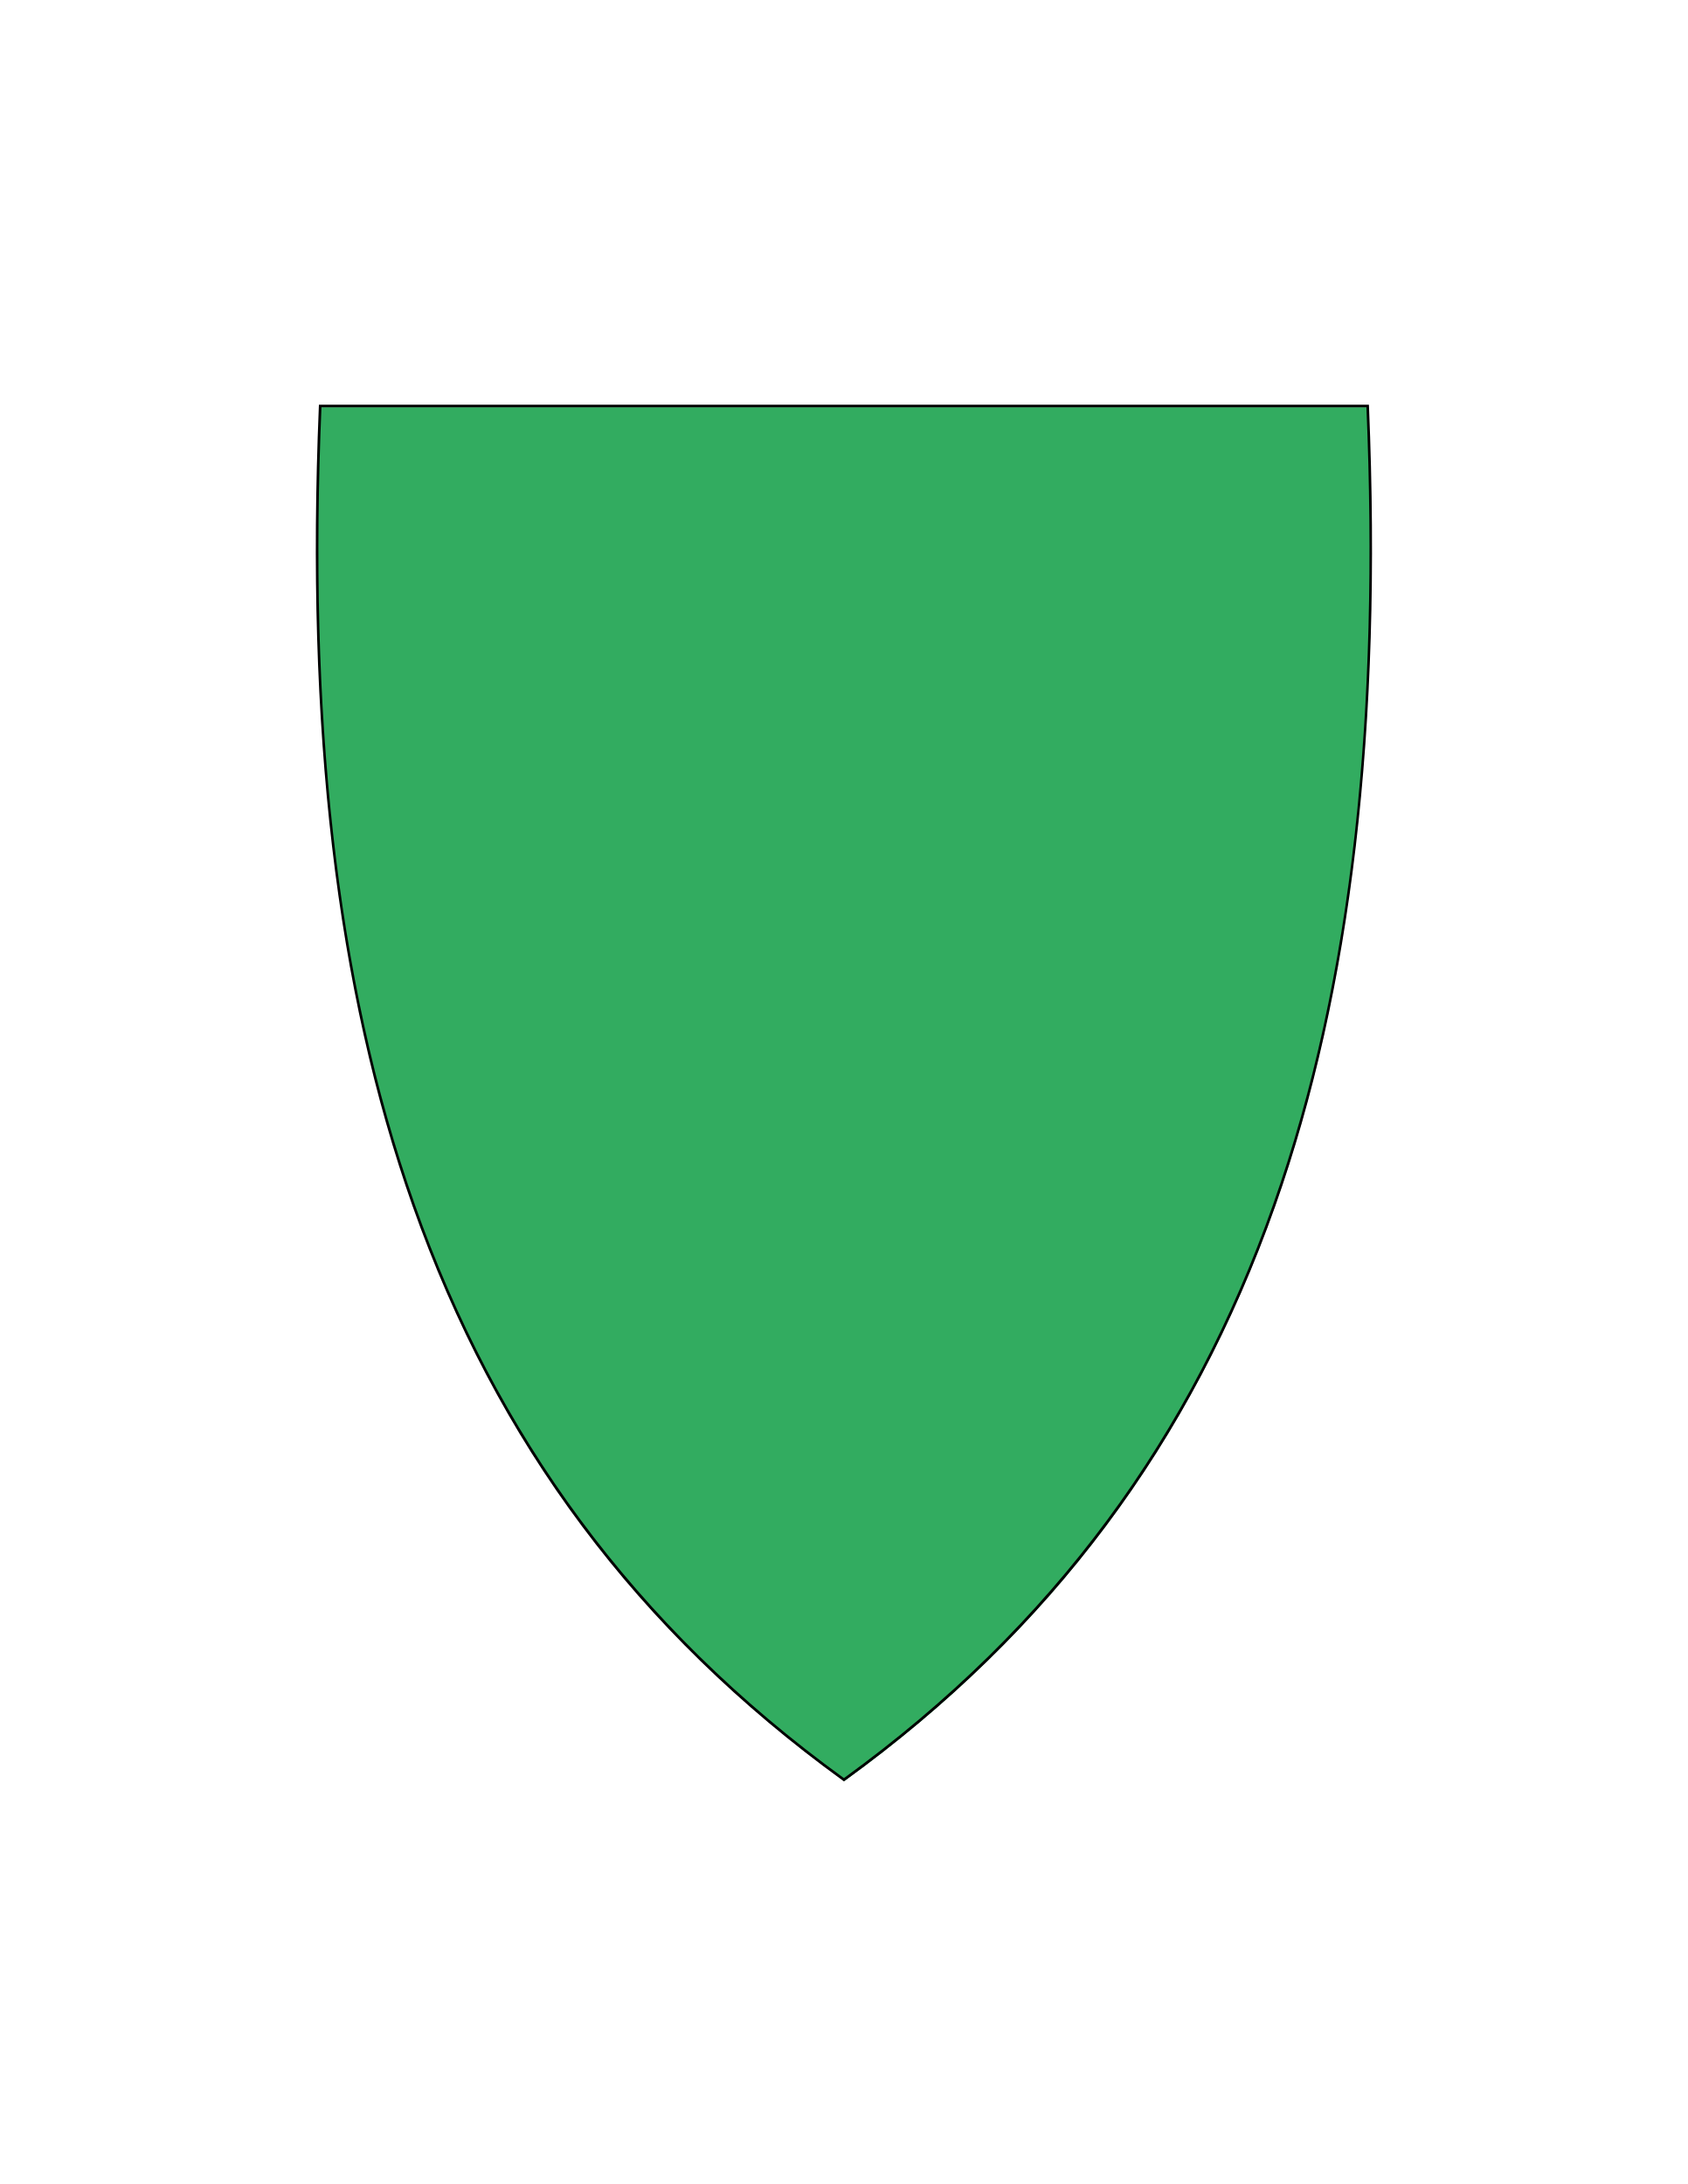
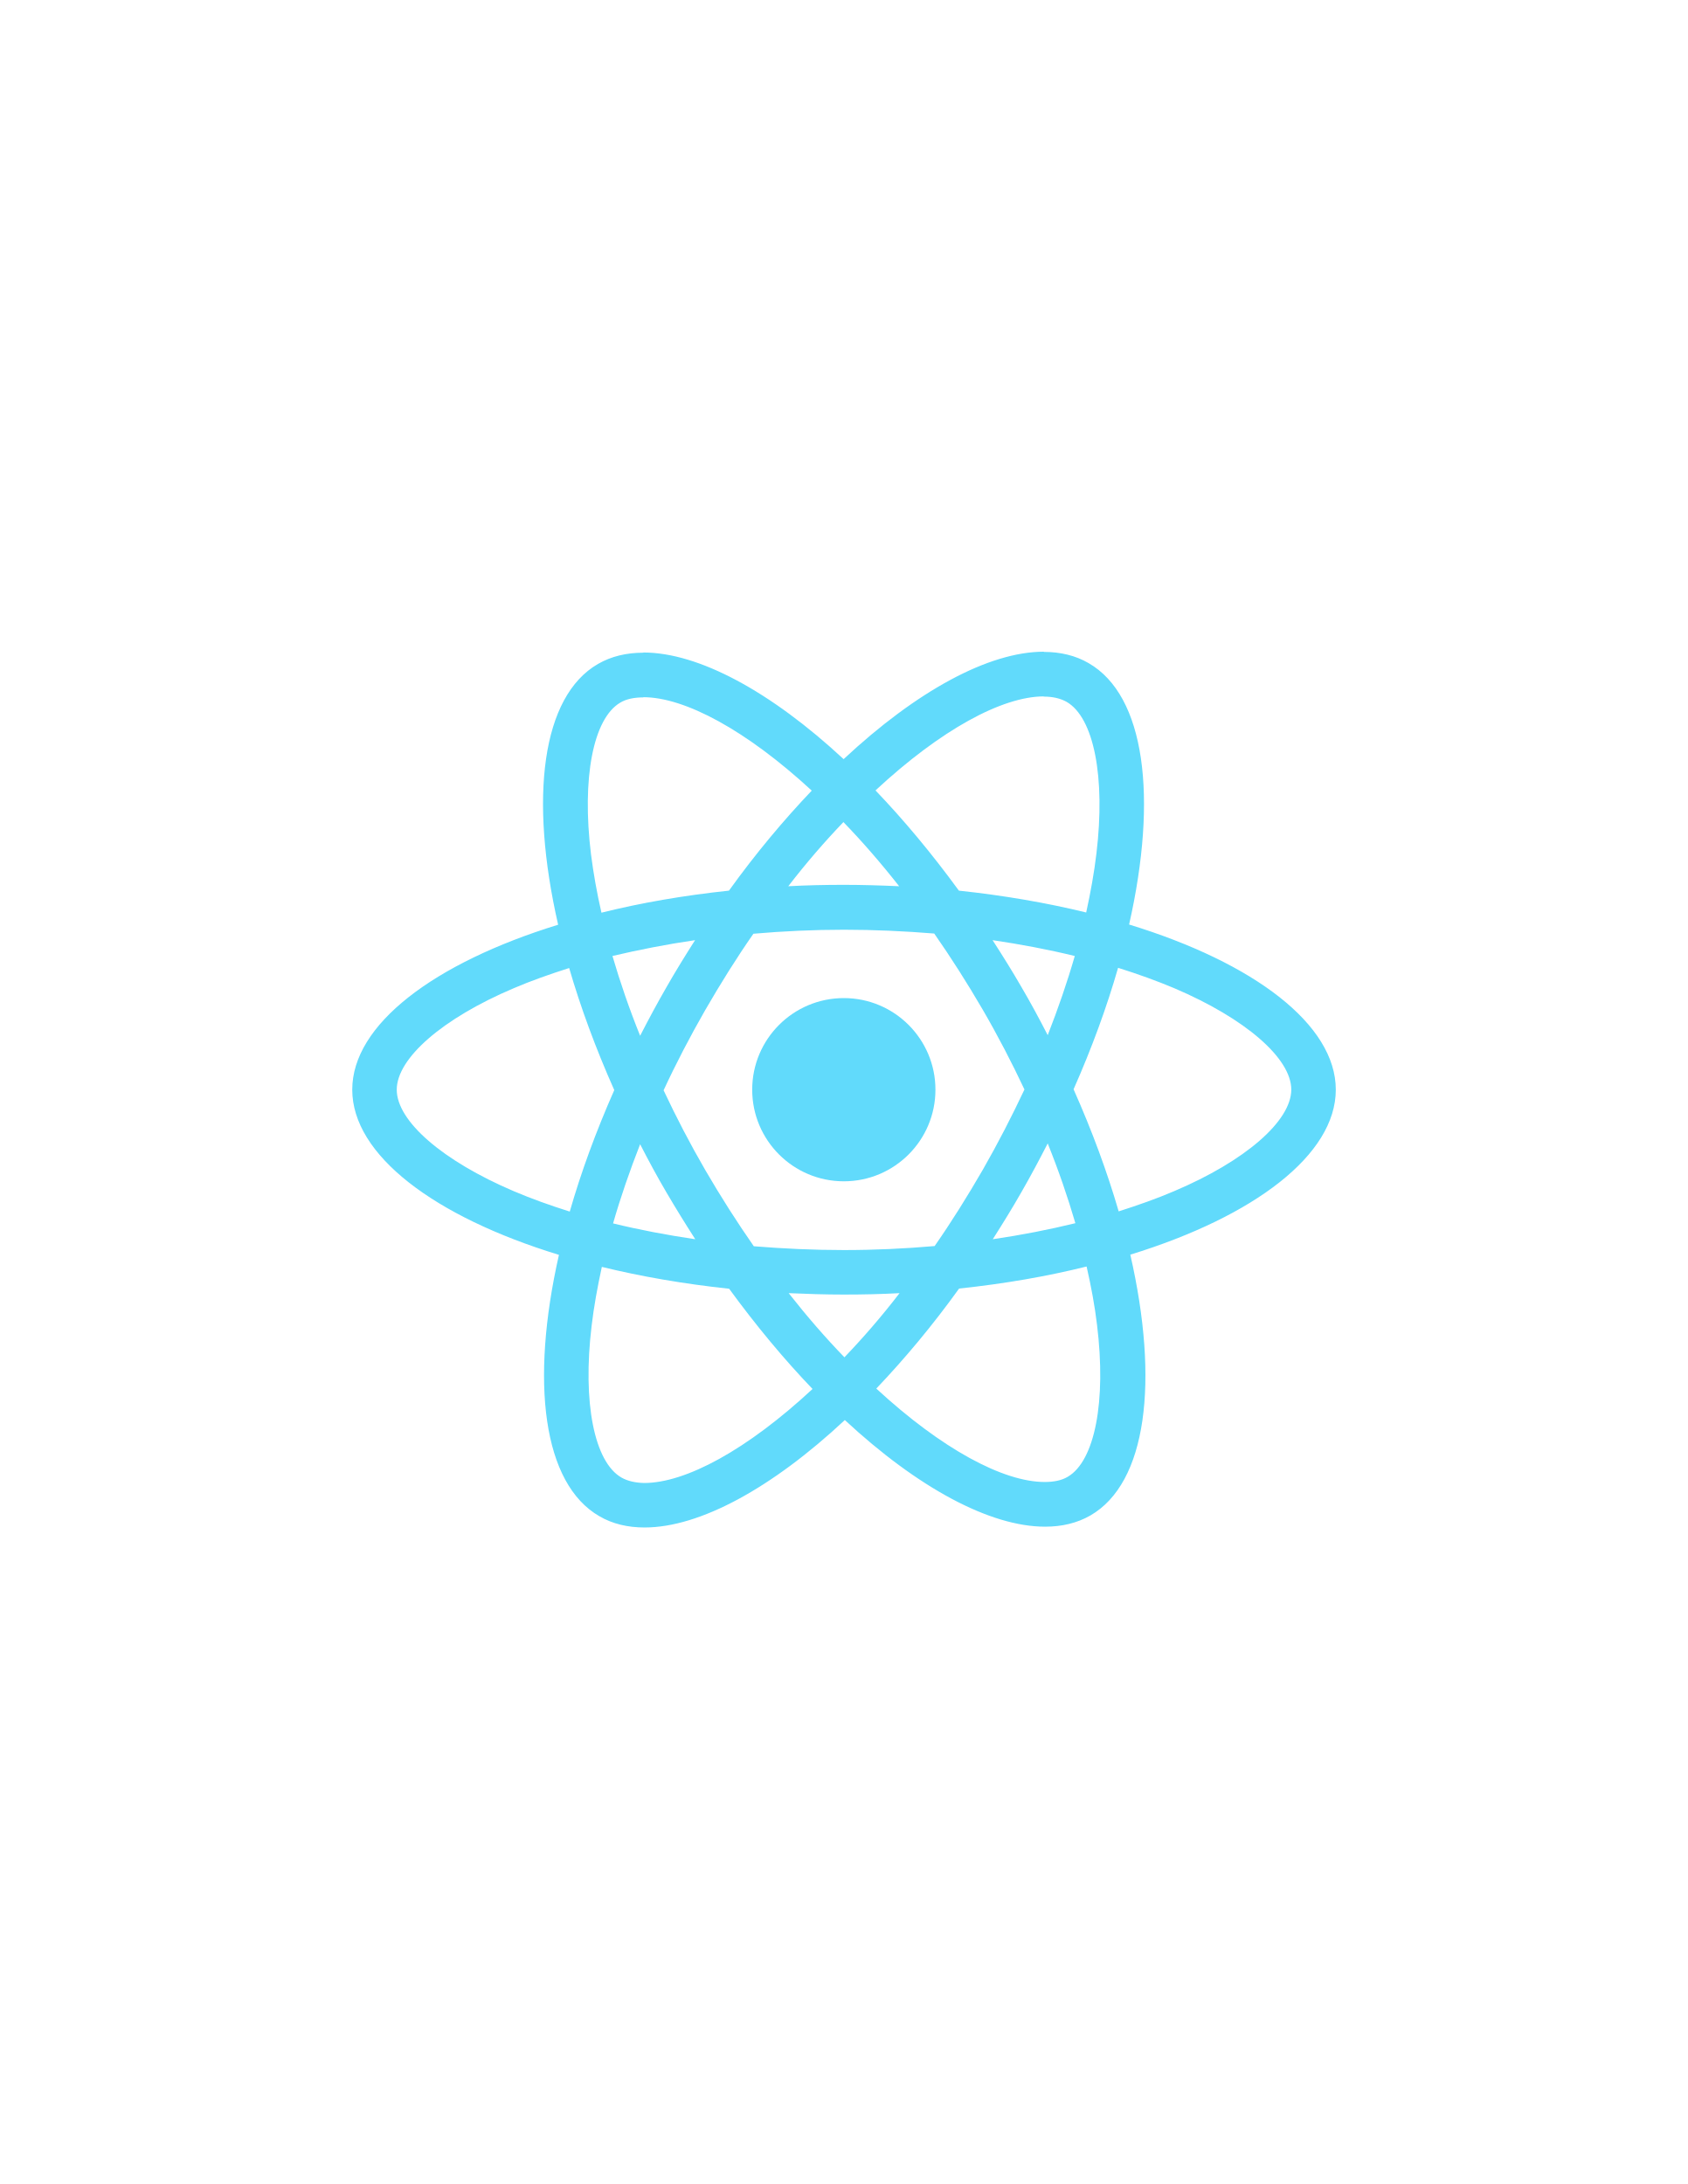
<svg xmlns="http://www.w3.org/2000/svg" version="1.1" id="Layer_1" x="0px" y="0px" width="612px" height="792px" viewBox="0 0 612 792" enable-background="new 0 0 612 792" xml:space="preserve">
-   <path id="path8" fill="#32AC60" d="M305.939,645.636c-74.32-53.92-125.26-122.02-155.74-208.16  c-27.64-78.099-38.729-172.75-33.91-289.349l0.021-0.46h379.82l0.02,0.46c4.811,116.6-6.28,211.24-33.91,289.349  c-30.479,86.141-81.42,154.24-155.74,208.16l-0.279,0.201L305.939,645.636z" />
-   <path id="path10" d="M495.46,147.707c9.069,219.45-36.261,385.951-189.461,497.099c-153.189-111.148-198.51-277.649-189.439-497.099  h189.449H495.46 M496.38,146.757h-0.92H306.009H116.559h-0.92l-0.04,0.92c-4.82,116.66,6.279,211.36,33.93,289.52  c30.51,86.24,81.51,154.41,155.91,208.391l0.56,0.408l0.561-0.408c74.4-53.98,125.4-122.15,155.91-208.391  c27.649-78.16,38.75-172.86,33.93-289.52l-0.04-0.92l0,0H496.38z" />
+   <g>
+     <path fill="#61DAFB" d="M484.351,395.164c0-23.625-29.586-46.015-74.945-59.899c10.468-46.232,5.815-83.015-14.685-94.791   c-4.725-2.763-10.249-4.07-16.283-4.07v16.21c3.344,0,6.034,0.654,8.287,1.89c9.887,5.671,14.175,27.26,10.831,55.029   c-0.799,6.833-2.107,14.029-3.707,21.371c-14.248-3.489-29.804-6.179-46.16-7.924c-9.813-13.447-19.99-25.66-30.24-36.346   c23.698-22.026,45.942-34.093,61.063-34.093V236.33c-19.99,0-46.16,14.248-72.62,38.964c-26.461-24.57-52.63-38.673-72.62-38.673   v16.21c15.047,0,37.364,11.995,61.062,33.875c-10.177,10.686-20.354,22.826-30.021,36.273c-16.429,1.745-31.985,4.435-46.233,7.997   c-1.672-7.27-2.907-14.321-3.779-21.081c-3.417-27.769,0.799-49.358,10.612-55.102c2.182-1.309,5.017-1.89,8.36-1.89v-16.211   c-6.106,0-11.631,1.309-16.429,4.071c-20.427,11.776-25.007,48.485-14.466,94.573c-45.215,13.957-74.655,36.273-74.655,59.826   c0,23.625,29.586,46.014,74.946,59.898c-10.468,46.232-5.815,83.015,14.684,94.791c4.725,2.763,10.25,4.071,16.355,4.071   c19.991,0,46.16-14.248,72.621-38.964c26.46,24.57,52.629,38.673,72.619,38.673c6.106,0,11.631-1.309,16.429-4.071   c20.427-11.776,25.007-48.485,14.466-94.573C454.911,441.106,484.352,418.716,484.351,395.164L484.351,395.164z M389.706,346.678   c-2.689,9.377-6.033,19.046-9.813,28.714c-2.98-5.815-6.106-11.631-9.522-17.446c-3.344-5.815-6.906-11.485-10.468-17.011   C370.224,342.462,380.183,344.352,389.706,346.678z M356.413,424.096c-5.67,9.813-11.485,19.118-17.52,27.769   c-10.831,0.944-21.808,1.453-32.856,1.453c-10.978,0-21.954-0.509-32.712-1.381c-6.034-8.65-11.922-17.883-17.592-27.623   c-5.524-9.522-10.541-19.19-15.12-28.932c4.507-9.741,9.596-19.481,15.047-29.004c5.67-9.814,11.485-19.118,17.52-27.77   c10.831-0.944,21.808-1.453,32.857-1.453c10.977,0,21.953,0.509,32.711,1.381c6.034,8.65,11.922,17.883,17.592,27.623   c5.525,9.523,10.541,19.191,15.12,28.932C366.881,404.832,361.865,414.573,356.413,424.096L356.413,424.096z M379.892,414.646   c3.926,9.74,7.27,19.481,10.031,28.932c-9.522,2.326-19.554,4.289-29.949,5.815c3.563-5.598,7.124-11.341,10.468-17.229   C373.786,426.349,376.912,420.461,379.892,414.646L379.892,414.646z M306.182,492.208c-6.761-6.979-13.521-14.756-20.209-23.262   c6.542,0.291,13.23,0.509,19.99,0.509c6.833,0,13.594-0.145,20.209-0.509C319.631,477.452,312.87,485.23,306.182,492.208z    M252.098,449.393c-10.322-1.526-20.281-3.417-29.804-5.743c2.689-9.377,6.033-19.045,9.813-28.713   c2.98,5.815,6.105,11.63,9.522,17.445S248.537,443.867,252.098,449.393z M305.818,298.119c6.761,6.979,13.521,14.757,20.209,23.262   c-6.542-0.291-13.23-0.509-19.99-0.509c-6.833,0-13.594,0.146-20.209,0.509C292.37,312.876,299.131,305.098,305.818,298.119z    M252.026,340.935c-3.563,5.598-7.124,11.341-10.468,17.229c-3.345,5.815-6.47,11.631-9.45,17.446   c-3.926-9.741-7.27-19.481-10.032-28.932C231.599,344.424,241.631,342.462,252.026,340.935L252.026,340.935z M186.239,431.947   c-25.733-10.977-42.38-25.37-42.38-36.782c0-11.413,16.646-25.879,42.38-36.783c6.251-2.689,13.084-5.088,20.136-7.342   c4.144,14.248,9.596,29.077,16.355,44.271c-6.688,15.119-12.066,29.876-16.138,44.051   C199.396,437.108,192.563,434.636,186.239,431.947L186.239,431.947z M225.347,535.824c-9.886-5.67-14.175-27.26-10.831-55.028   c0.8-6.833,2.108-14.03,3.707-21.372c14.248,3.489,29.804,6.179,46.16,7.924c9.813,13.448,19.99,25.66,30.24,36.346   c-23.698,22.026-45.942,34.094-61.063,34.094C230.291,537.714,227.528,537.06,225.347,535.824L225.347,535.824z M397.775,480.432   c3.416,27.77-0.8,49.358-10.613,55.102c-2.181,1.309-5.016,1.89-8.359,1.89c-15.048,0-37.364-11.994-61.063-33.874   c10.177-10.687,20.354-22.826,30.022-36.274c16.429-1.744,31.984-4.434,46.232-7.996   C395.667,466.62,396.975,473.672,397.775,480.432z M425.761,431.947c-6.252,2.689-13.085,5.088-20.136,7.342   c-4.144-14.248-9.596-29.077-16.356-44.27c6.688-15.12,12.067-29.877,16.139-44.052c7.196,2.253,14.029,4.725,20.426,7.414   c25.733,10.977,42.38,25.37,42.38,36.783C468.141,406.576,451.495,421.042,425.761,431.947L425.761,431.947z" />
+     <circle fill="#61DAFB" cx="305.964" cy="395.164" r="33.22" />
+     <path fill="#61DAFB" d="M378.366,236.404" />
+   </g>
</svg>
